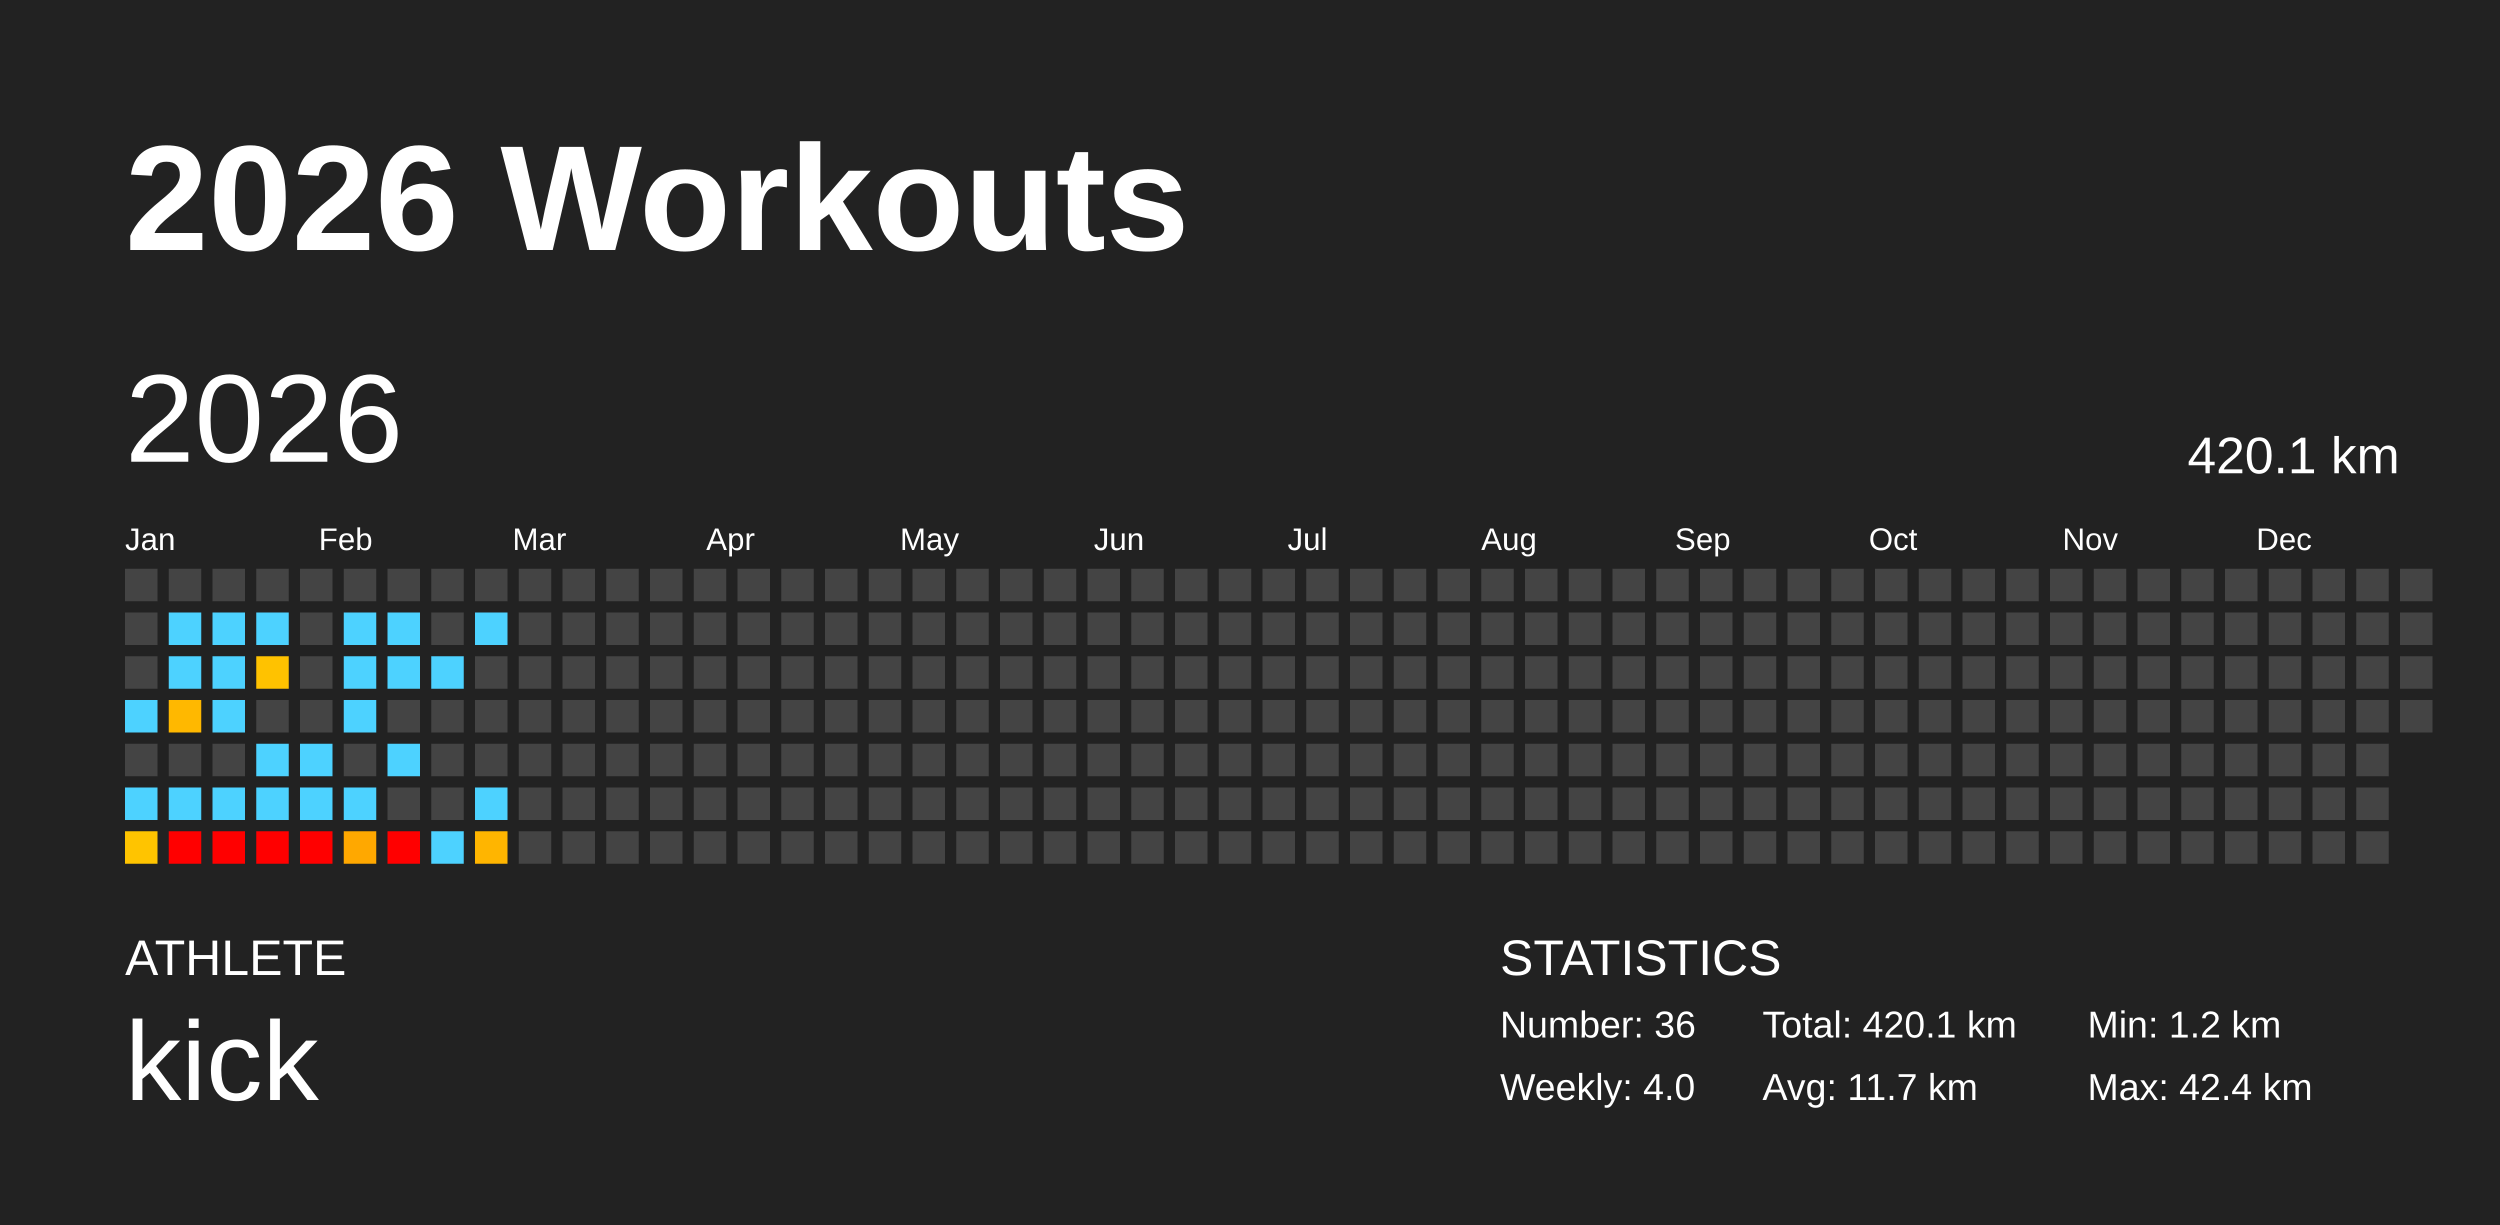
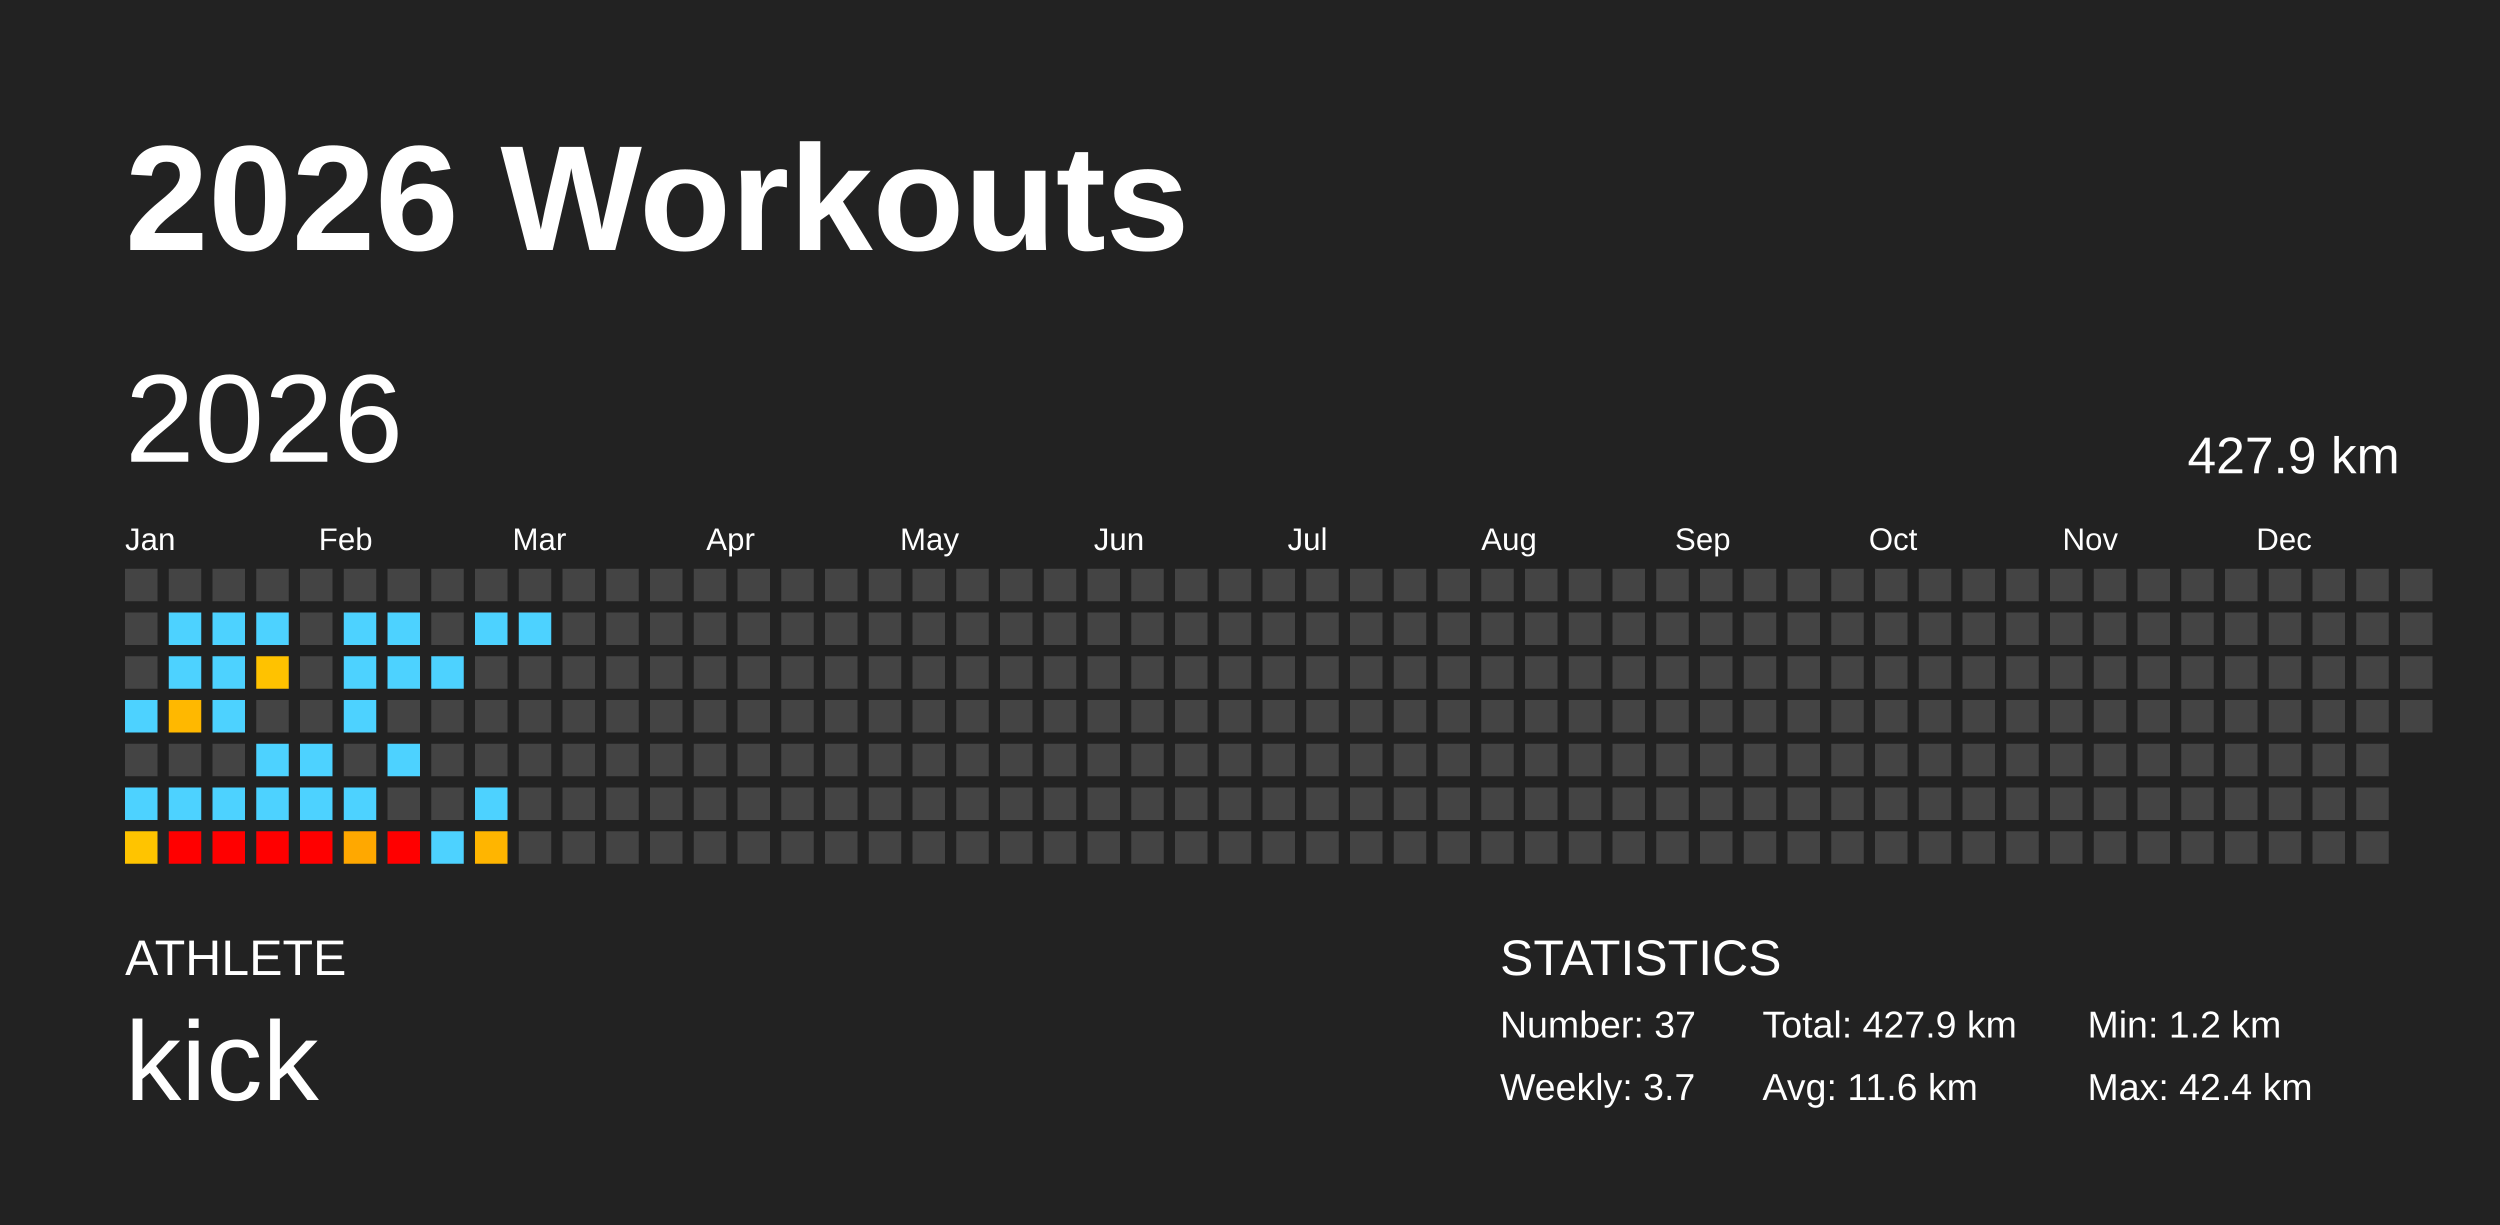
<svg xmlns="http://www.w3.org/2000/svg" baseProfile="full" height="98mm" version="1.1" viewBox="0,0,200,98" width="200mm">
  <defs />
  <rect fill="#222222" height="98" width="200" x="0" y="0" />
  <text fill="#FFFFFF" style="font-size:12px; font-family:Arial; font-weight:bold;" x="10" y="20">2026 Workouts</text>
  <text fill="#FFFFFF" style="font-size:4px; font-family:Arial" x="10" y="78">ATHLETE</text>
  <text fill="#FFFFFF" style="font-size:9px; font-family:Arial" x="10" y="88">kick</text>
  <text fill="#FFFFFF" style="font-size:4px; font-family:Arial" x="120" y="78">STATISTICS</text>
-   <text fill="#FFFFFF" style="font-size:3px; font-family:Arial" x="120" y="83">Number: 36</text>
-   <text fill="#FFFFFF" style="font-size:3px; font-family:Arial" x="120" y="88">Weekly: 4.0</text>
-   <text fill="#FFFFFF" style="font-size:3px; font-family:Arial" x="141" y="83">Total: 420.1 km</text>
-   <text fill="#FFFFFF" style="font-size:3px; font-family:Arial" x="141" y="88">Avg: 11.7 km</text>
+   <text fill="#FFFFFF" style="font-size:3px; font-family:Arial" x="120" y="83">Number: 37</text>
+   <text fill="#FFFFFF" style="font-size:3px; font-family:Arial" x="120" y="88">Weekly: 3.7</text>
+   <text fill="#FFFFFF" style="font-size:3px; font-family:Arial" x="141" y="83">Total: 427.9 km</text>
+   <text fill="#FFFFFF" style="font-size:3px; font-family:Arial" x="141" y="88">Avg: 11.6 km</text>
  <text fill="#FFFFFF" style="font-size:3px; font-family:Arial" x="167" y="83">Min: 1.2 km</text>
  <text fill="#FFFFFF" style="font-size:3px; font-family:Arial" x="167" y="88">Max: 42.4 km</text>
  <text dominant-baseline="hanging" fill="#FFFFFF" style="font-size:10.0px; font-family:Arial;" x="10" y="30">2026</text>
-   <text dominant-baseline="hanging" fill="#FFFFFF" style="font-size:4.125px; font-family:Arial;" x="175" y="35">420.1 km</text>
+   <text dominant-baseline="hanging" fill="#FFFFFF" style="font-size:4.125px; font-family:Arial;" x="175" y="35">427.9 km</text>
  <text fill="#FFFFFF" style="font-size:2.5px; font-family:Arial" x="10.0" y="44">Jan</text>
  <text fill="#FFFFFF" style="font-size:2.5px; font-family:Arial" x="25.5" y="44">Feb</text>
  <text fill="#FFFFFF" style="font-size:2.5px; font-family:Arial" x="41.0" y="44">Mar</text>
  <text fill="#FFFFFF" style="font-size:2.5px; font-family:Arial" x="56.5" y="44">Apr</text>
  <text fill="#FFFFFF" style="font-size:2.5px; font-family:Arial" x="72.0" y="44">May</text>
  <text fill="#FFFFFF" style="font-size:2.5px; font-family:Arial" x="87.5" y="44">Jun</text>
  <text fill="#FFFFFF" style="font-size:2.5px; font-family:Arial" x="103.0" y="44">Jul</text>
  <text fill="#FFFFFF" style="font-size:2.5px; font-family:Arial" x="118.5" y="44">Aug</text>
  <text fill="#FFFFFF" style="font-size:2.5px; font-family:Arial" x="134.0" y="44">Sep</text>
  <text fill="#FFFFFF" style="font-size:2.5px; font-family:Arial" x="149.5" y="44">Oct</text>
  <text fill="#FFFFFF" style="font-size:2.5px; font-family:Arial" x="165.0" y="44">Nov</text>
  <text fill="#FFFFFF" style="font-size:2.5px; font-family:Arial" x="180.5" y="44">Dec</text>
  <rect fill="#444444" height="2.6" width="2.6" x="10.0" y="45.5" />
  <rect fill="#444444" height="2.6" width="2.6" x="10.0" y="49.0" />
  <rect fill="#444444" height="2.6" width="2.6" x="10.0" y="52.5" />
  <rect fill="#4dd2ff" height="2.6" width="2.6" x="10.0" y="56.0" />
  <rect fill="#444444" height="2.6" width="2.6" x="10.0" y="59.5" />
  <rect fill="#4dd2ff" height="2.6" width="2.6" x="10.0" y="63.0" />
  <rect fill="#ffc400" height="2.6" width="2.6" x="10.0" y="66.5" />
  <rect fill="#444444" height="2.6" width="2.6" x="13.5" y="45.5" />
  <rect fill="#4dd2ff" height="2.6" width="2.6" x="13.5" y="49.0" />
  <rect fill="#4dd2ff" height="2.6" width="2.6" x="13.5" y="52.5" />
  <rect fill="#ffb800" height="2.6" width="2.6" x="13.5" y="56.0" />
  <rect fill="#444444" height="2.6" width="2.6" x="13.5" y="59.5" />
  <rect fill="#4dd2ff" height="2.6" width="2.6" x="13.5" y="63.0" />
  <rect fill="red" height="2.6" width="2.6" x="13.5" y="66.5" />
  <rect fill="#444444" height="2.6" width="2.6" x="17.0" y="45.5" />
  <rect fill="#4dd2ff" height="2.6" width="2.6" x="17.0" y="49.0" />
  <rect fill="#4dd2ff" height="2.6" width="2.6" x="17.0" y="52.5" />
  <rect fill="#4dd2ff" height="2.6" width="2.6" x="17.0" y="56.0" />
  <rect fill="#444444" height="2.6" width="2.6" x="17.0" y="59.5" />
  <rect fill="#4dd2ff" height="2.6" width="2.6" x="17.0" y="63.0" />
  <rect fill="red" height="2.6" width="2.6" x="17.0" y="66.5" />
  <rect fill="#444444" height="2.6" width="2.6" x="20.5" y="45.5" />
  <rect fill="#4dd2ff" height="2.6" width="2.6" x="20.5" y="49.0" />
  <rect fill="#ffc200" height="2.6" width="2.6" x="20.5" y="52.5" />
  <rect fill="#444444" height="2.6" width="2.6" x="20.5" y="56.0" />
  <rect fill="#4dd2ff" height="2.6" width="2.6" x="20.5" y="59.5" />
  <rect fill="#4dd2ff" height="2.6" width="2.6" x="20.5" y="63.0" />
  <rect fill="red" height="2.6" width="2.6" x="20.5" y="66.5" />
  <rect fill="#444444" height="2.6" width="2.6" x="24.0" y="45.5" />
  <rect fill="#444444" height="2.6" width="2.6" x="24.0" y="49.0" />
  <rect fill="#444444" height="2.6" width="2.6" x="24.0" y="52.5" />
  <rect fill="#444444" height="2.6" width="2.6" x="24.0" y="56.0" />
  <rect fill="#4dd2ff" height="2.6" width="2.6" x="24.0" y="59.5" />
  <rect fill="#4dd2ff" height="2.6" width="2.6" x="24.0" y="63.0" />
  <rect fill="red" height="2.6" width="2.6" x="24.0" y="66.5" />
  <rect fill="#444444" height="2.6" width="2.6" x="27.5" y="45.5" />
  <rect fill="#4dd2ff" height="2.6" width="2.6" x="27.5" y="49.0" />
  <rect fill="#4dd2ff" height="2.6" width="2.6" x="27.5" y="52.5" />
  <rect fill="#4dd2ff" height="2.6" width="2.6" x="27.5" y="56.0" />
  <rect fill="#444444" height="2.6" width="2.6" x="27.5" y="59.5" />
  <rect fill="#4dd2ff" height="2.6" width="2.6" x="27.5" y="63.0" />
  <rect fill="#ffa800" height="2.6" width="2.6" x="27.5" y="66.5" />
  <rect fill="#444444" height="2.6" width="2.6" x="31.0" y="45.5" />
  <rect fill="#4dd2ff" height="2.6" width="2.6" x="31.0" y="49.0" />
  <rect fill="#4dd2ff" height="2.6" width="2.6" x="31.0" y="52.5" />
  <rect fill="#444444" height="2.6" width="2.6" x="31.0" y="56.0" />
  <rect fill="#4dd2ff" height="2.6" width="2.6" x="31.0" y="59.5" />
  <rect fill="#444444" height="2.6" width="2.6" x="31.0" y="63.0" />
  <rect fill="red" height="2.6" width="2.6" x="31.0" y="66.5" />
  <rect fill="#444444" height="2.6" width="2.6" x="34.5" y="45.5" />
  <rect fill="#444444" height="2.6" width="2.6" x="34.5" y="49.0" />
  <rect fill="#4dd2ff" height="2.6" width="2.6" x="34.5" y="52.5" />
  <rect fill="#444444" height="2.6" width="2.6" x="34.5" y="56.0" />
  <rect fill="#444444" height="2.6" width="2.6" x="34.5" y="59.5" />
  <rect fill="#444444" height="2.6" width="2.6" x="34.5" y="63.0" />
  <rect fill="#4dd2ff" height="2.6" width="2.6" x="34.5" y="66.5" />
  <rect fill="#444444" height="2.6" width="2.6" x="38.0" y="45.5" />
  <rect fill="#4dd2ff" height="2.6" width="2.6" x="38.0" y="49.0" />
  <rect fill="#444444" height="2.6" width="2.6" x="38.0" y="52.5" />
  <rect fill="#444444" height="2.6" width="2.6" x="38.0" y="56.0" />
  <rect fill="#444444" height="2.6" width="2.6" x="38.0" y="59.5" />
  <rect fill="#4dd2ff" height="2.6" width="2.6" x="38.0" y="63.0" />
  <rect fill="#ffb500" height="2.6" width="2.6" x="38.0" y="66.5" />
  <rect fill="#444444" height="2.6" width="2.6" x="41.5" y="45.5" />
-   <rect fill="#444444" height="2.6" width="2.6" x="41.5" y="49.0" />
+   <rect fill="#4dd2ff" height="2.6" width="2.6" x="41.5" y="49.0" />
  <rect fill="#444444" height="2.6" width="2.6" x="41.5" y="52.5" />
  <rect fill="#444444" height="2.6" width="2.6" x="41.5" y="56.0" />
  <rect fill="#444444" height="2.6" width="2.6" x="41.5" y="59.5" />
  <rect fill="#444444" height="2.6" width="2.6" x="41.5" y="63.0" />
  <rect fill="#444444" height="2.6" width="2.6" x="41.5" y="66.5" />
  <rect fill="#444444" height="2.6" width="2.6" x="45.0" y="45.5" />
  <rect fill="#444444" height="2.6" width="2.6" x="45.0" y="49.0" />
  <rect fill="#444444" height="2.6" width="2.6" x="45.0" y="52.5" />
  <rect fill="#444444" height="2.6" width="2.6" x="45.0" y="56.0" />
  <rect fill="#444444" height="2.6" width="2.6" x="45.0" y="59.5" />
  <rect fill="#444444" height="2.6" width="2.6" x="45.0" y="63.0" />
  <rect fill="#444444" height="2.6" width="2.6" x="45.0" y="66.5" />
  <rect fill="#444444" height="2.6" width="2.6" x="48.5" y="45.5" />
  <rect fill="#444444" height="2.6" width="2.6" x="48.5" y="49.0" />
  <rect fill="#444444" height="2.6" width="2.6" x="48.5" y="52.5" />
  <rect fill="#444444" height="2.6" width="2.6" x="48.5" y="56.0" />
  <rect fill="#444444" height="2.6" width="2.6" x="48.5" y="59.5" />
  <rect fill="#444444" height="2.6" width="2.6" x="48.5" y="63.0" />
  <rect fill="#444444" height="2.6" width="2.6" x="48.5" y="66.5" />
  <rect fill="#444444" height="2.6" width="2.6" x="52.0" y="45.5" />
  <rect fill="#444444" height="2.6" width="2.6" x="52.0" y="49.0" />
  <rect fill="#444444" height="2.6" width="2.6" x="52.0" y="52.5" />
  <rect fill="#444444" height="2.6" width="2.6" x="52.0" y="56.0" />
  <rect fill="#444444" height="2.6" width="2.6" x="52.0" y="59.5" />
  <rect fill="#444444" height="2.6" width="2.6" x="52.0" y="63.0" />
  <rect fill="#444444" height="2.6" width="2.6" x="52.0" y="66.5" />
  <rect fill="#444444" height="2.6" width="2.6" x="55.5" y="45.5" />
  <rect fill="#444444" height="2.6" width="2.6" x="55.5" y="49.0" />
  <rect fill="#444444" height="2.6" width="2.6" x="55.5" y="52.5" />
  <rect fill="#444444" height="2.6" width="2.6" x="55.5" y="56.0" />
  <rect fill="#444444" height="2.6" width="2.6" x="55.5" y="59.5" />
  <rect fill="#444444" height="2.6" width="2.6" x="55.5" y="63.0" />
  <rect fill="#444444" height="2.6" width="2.6" x="55.5" y="66.5" />
  <rect fill="#444444" height="2.6" width="2.6" x="59.0" y="45.5" />
  <rect fill="#444444" height="2.6" width="2.6" x="59.0" y="49.0" />
  <rect fill="#444444" height="2.6" width="2.6" x="59.0" y="52.5" />
  <rect fill="#444444" height="2.6" width="2.6" x="59.0" y="56.0" />
  <rect fill="#444444" height="2.6" width="2.6" x="59.0" y="59.5" />
  <rect fill="#444444" height="2.6" width="2.6" x="59.0" y="63.0" />
  <rect fill="#444444" height="2.6" width="2.6" x="59.0" y="66.5" />
  <rect fill="#444444" height="2.6" width="2.6" x="62.5" y="45.5" />
  <rect fill="#444444" height="2.6" width="2.6" x="62.5" y="49.0" />
  <rect fill="#444444" height="2.6" width="2.6" x="62.5" y="52.5" />
  <rect fill="#444444" height="2.6" width="2.6" x="62.5" y="56.0" />
  <rect fill="#444444" height="2.6" width="2.6" x="62.5" y="59.5" />
  <rect fill="#444444" height="2.6" width="2.6" x="62.5" y="63.0" />
  <rect fill="#444444" height="2.6" width="2.6" x="62.5" y="66.5" />
  <rect fill="#444444" height="2.6" width="2.6" x="66.0" y="45.5" />
  <rect fill="#444444" height="2.6" width="2.6" x="66.0" y="49.0" />
  <rect fill="#444444" height="2.6" width="2.6" x="66.0" y="52.5" />
  <rect fill="#444444" height="2.6" width="2.6" x="66.0" y="56.0" />
  <rect fill="#444444" height="2.6" width="2.6" x="66.0" y="59.5" />
  <rect fill="#444444" height="2.6" width="2.6" x="66.0" y="63.0" />
  <rect fill="#444444" height="2.6" width="2.6" x="66.0" y="66.5" />
  <rect fill="#444444" height="2.6" width="2.6" x="69.5" y="45.5" />
  <rect fill="#444444" height="2.6" width="2.6" x="69.5" y="49.0" />
  <rect fill="#444444" height="2.6" width="2.6" x="69.5" y="52.5" />
  <rect fill="#444444" height="2.6" width="2.6" x="69.5" y="56.0" />
  <rect fill="#444444" height="2.6" width="2.6" x="69.5" y="59.5" />
  <rect fill="#444444" height="2.6" width="2.6" x="69.5" y="63.0" />
  <rect fill="#444444" height="2.6" width="2.6" x="69.5" y="66.5" />
  <rect fill="#444444" height="2.6" width="2.6" x="73.0" y="45.5" />
  <rect fill="#444444" height="2.6" width="2.6" x="73.0" y="49.0" />
  <rect fill="#444444" height="2.6" width="2.6" x="73.0" y="52.5" />
  <rect fill="#444444" height="2.6" width="2.6" x="73.0" y="56.0" />
  <rect fill="#444444" height="2.6" width="2.6" x="73.0" y="59.5" />
  <rect fill="#444444" height="2.6" width="2.6" x="73.0" y="63.0" />
  <rect fill="#444444" height="2.6" width="2.6" x="73.0" y="66.5" />
  <rect fill="#444444" height="2.6" width="2.6" x="76.5" y="45.5" />
  <rect fill="#444444" height="2.6" width="2.6" x="76.5" y="49.0" />
  <rect fill="#444444" height="2.6" width="2.6" x="76.5" y="52.5" />
  <rect fill="#444444" height="2.6" width="2.6" x="76.5" y="56.0" />
  <rect fill="#444444" height="2.6" width="2.6" x="76.5" y="59.5" />
  <rect fill="#444444" height="2.6" width="2.6" x="76.5" y="63.0" />
  <rect fill="#444444" height="2.6" width="2.6" x="76.5" y="66.5" />
  <rect fill="#444444" height="2.6" width="2.6" x="80.0" y="45.5" />
  <rect fill="#444444" height="2.6" width="2.6" x="80.0" y="49.0" />
  <rect fill="#444444" height="2.6" width="2.6" x="80.0" y="52.5" />
  <rect fill="#444444" height="2.6" width="2.6" x="80.0" y="56.0" />
  <rect fill="#444444" height="2.6" width="2.6" x="80.0" y="59.5" />
  <rect fill="#444444" height="2.6" width="2.6" x="80.0" y="63.0" />
  <rect fill="#444444" height="2.6" width="2.6" x="80.0" y="66.5" />
  <rect fill="#444444" height="2.6" width="2.6" x="83.5" y="45.5" />
  <rect fill="#444444" height="2.6" width="2.6" x="83.5" y="49.0" />
  <rect fill="#444444" height="2.6" width="2.6" x="83.5" y="52.5" />
  <rect fill="#444444" height="2.6" width="2.6" x="83.5" y="56.0" />
  <rect fill="#444444" height="2.6" width="2.6" x="83.5" y="59.5" />
  <rect fill="#444444" height="2.6" width="2.6" x="83.5" y="63.0" />
  <rect fill="#444444" height="2.6" width="2.6" x="83.5" y="66.5" />
  <rect fill="#444444" height="2.6" width="2.6" x="87.0" y="45.5" />
  <rect fill="#444444" height="2.6" width="2.6" x="87.0" y="49.0" />
  <rect fill="#444444" height="2.6" width="2.6" x="87.0" y="52.5" />
  <rect fill="#444444" height="2.6" width="2.6" x="87.0" y="56.0" />
  <rect fill="#444444" height="2.6" width="2.6" x="87.0" y="59.5" />
  <rect fill="#444444" height="2.6" width="2.6" x="87.0" y="63.0" />
  <rect fill="#444444" height="2.6" width="2.6" x="87.0" y="66.5" />
  <rect fill="#444444" height="2.6" width="2.6" x="90.5" y="45.5" />
  <rect fill="#444444" height="2.6" width="2.6" x="90.5" y="49.0" />
  <rect fill="#444444" height="2.6" width="2.6" x="90.5" y="52.5" />
  <rect fill="#444444" height="2.6" width="2.6" x="90.5" y="56.0" />
  <rect fill="#444444" height="2.6" width="2.6" x="90.5" y="59.5" />
  <rect fill="#444444" height="2.6" width="2.6" x="90.5" y="63.0" />
  <rect fill="#444444" height="2.6" width="2.6" x="90.5" y="66.5" />
  <rect fill="#444444" height="2.6" width="2.6" x="94.0" y="45.5" />
  <rect fill="#444444" height="2.6" width="2.6" x="94.0" y="49.0" />
  <rect fill="#444444" height="2.6" width="2.6" x="94.0" y="52.5" />
  <rect fill="#444444" height="2.6" width="2.6" x="94.0" y="56.0" />
  <rect fill="#444444" height="2.6" width="2.6" x="94.0" y="59.5" />
  <rect fill="#444444" height="2.6" width="2.6" x="94.0" y="63.0" />
  <rect fill="#444444" height="2.6" width="2.6" x="94.0" y="66.5" />
  <rect fill="#444444" height="2.6" width="2.6" x="97.5" y="45.5" />
  <rect fill="#444444" height="2.6" width="2.6" x="97.5" y="49.0" />
  <rect fill="#444444" height="2.6" width="2.6" x="97.5" y="52.5" />
  <rect fill="#444444" height="2.6" width="2.6" x="97.5" y="56.0" />
  <rect fill="#444444" height="2.6" width="2.6" x="97.5" y="59.5" />
  <rect fill="#444444" height="2.6" width="2.6" x="97.5" y="63.0" />
  <rect fill="#444444" height="2.6" width="2.6" x="97.5" y="66.5" />
  <rect fill="#444444" height="2.6" width="2.6" x="101.0" y="45.5" />
  <rect fill="#444444" height="2.6" width="2.6" x="101.0" y="49.0" />
  <rect fill="#444444" height="2.6" width="2.6" x="101.0" y="52.5" />
  <rect fill="#444444" height="2.6" width="2.6" x="101.0" y="56.0" />
  <rect fill="#444444" height="2.6" width="2.6" x="101.0" y="59.5" />
  <rect fill="#444444" height="2.6" width="2.6" x="101.0" y="63.0" />
  <rect fill="#444444" height="2.6" width="2.6" x="101.0" y="66.5" />
  <rect fill="#444444" height="2.6" width="2.6" x="104.5" y="45.5" />
  <rect fill="#444444" height="2.6" width="2.6" x="104.5" y="49.0" />
  <rect fill="#444444" height="2.6" width="2.6" x="104.5" y="52.5" />
  <rect fill="#444444" height="2.6" width="2.6" x="104.5" y="56.0" />
  <rect fill="#444444" height="2.6" width="2.6" x="104.5" y="59.5" />
  <rect fill="#444444" height="2.6" width="2.6" x="104.5" y="63.0" />
  <rect fill="#444444" height="2.6" width="2.6" x="104.5" y="66.5" />
  <rect fill="#444444" height="2.6" width="2.6" x="108.0" y="45.5" />
  <rect fill="#444444" height="2.6" width="2.6" x="108.0" y="49.0" />
  <rect fill="#444444" height="2.6" width="2.6" x="108.0" y="52.5" />
  <rect fill="#444444" height="2.6" width="2.6" x="108.0" y="56.0" />
  <rect fill="#444444" height="2.6" width="2.6" x="108.0" y="59.5" />
  <rect fill="#444444" height="2.6" width="2.6" x="108.0" y="63.0" />
  <rect fill="#444444" height="2.6" width="2.6" x="108.0" y="66.5" />
  <rect fill="#444444" height="2.6" width="2.6" x="111.5" y="45.5" />
  <rect fill="#444444" height="2.6" width="2.6" x="111.5" y="49.0" />
  <rect fill="#444444" height="2.6" width="2.6" x="111.5" y="52.5" />
  <rect fill="#444444" height="2.6" width="2.6" x="111.5" y="56.0" />
  <rect fill="#444444" height="2.6" width="2.6" x="111.5" y="59.5" />
  <rect fill="#444444" height="2.6" width="2.6" x="111.5" y="63.0" />
  <rect fill="#444444" height="2.6" width="2.6" x="111.5" y="66.5" />
  <rect fill="#444444" height="2.6" width="2.6" x="115.0" y="45.5" />
  <rect fill="#444444" height="2.6" width="2.6" x="115.0" y="49.0" />
  <rect fill="#444444" height="2.6" width="2.6" x="115.0" y="52.5" />
  <rect fill="#444444" height="2.6" width="2.6" x="115.0" y="56.0" />
  <rect fill="#444444" height="2.6" width="2.6" x="115.0" y="59.5" />
  <rect fill="#444444" height="2.6" width="2.6" x="115.0" y="63.0" />
  <rect fill="#444444" height="2.6" width="2.6" x="115.0" y="66.5" />
  <rect fill="#444444" height="2.6" width="2.6" x="118.5" y="45.5" />
  <rect fill="#444444" height="2.6" width="2.6" x="118.5" y="49.0" />
  <rect fill="#444444" height="2.6" width="2.6" x="118.5" y="52.5" />
  <rect fill="#444444" height="2.6" width="2.6" x="118.5" y="56.0" />
  <rect fill="#444444" height="2.6" width="2.6" x="118.5" y="59.5" />
  <rect fill="#444444" height="2.6" width="2.6" x="118.5" y="63.0" />
  <rect fill="#444444" height="2.6" width="2.6" x="118.5" y="66.5" />
  <rect fill="#444444" height="2.6" width="2.6" x="122.0" y="45.5" />
  <rect fill="#444444" height="2.6" width="2.6" x="122.0" y="49.0" />
  <rect fill="#444444" height="2.6" width="2.6" x="122.0" y="52.5" />
  <rect fill="#444444" height="2.6" width="2.6" x="122.0" y="56.0" />
  <rect fill="#444444" height="2.6" width="2.6" x="122.0" y="59.5" />
  <rect fill="#444444" height="2.6" width="2.6" x="122.0" y="63.0" />
  <rect fill="#444444" height="2.6" width="2.6" x="122.0" y="66.5" />
  <rect fill="#444444" height="2.6" width="2.6" x="125.5" y="45.5" />
  <rect fill="#444444" height="2.6" width="2.6" x="125.5" y="49.0" />
  <rect fill="#444444" height="2.6" width="2.6" x="125.5" y="52.5" />
  <rect fill="#444444" height="2.6" width="2.6" x="125.5" y="56.0" />
  <rect fill="#444444" height="2.6" width="2.6" x="125.5" y="59.5" />
  <rect fill="#444444" height="2.6" width="2.6" x="125.5" y="63.0" />
  <rect fill="#444444" height="2.6" width="2.6" x="125.5" y="66.5" />
  <rect fill="#444444" height="2.6" width="2.6" x="129.0" y="45.5" />
  <rect fill="#444444" height="2.6" width="2.6" x="129.0" y="49.0" />
  <rect fill="#444444" height="2.6" width="2.6" x="129.0" y="52.5" />
  <rect fill="#444444" height="2.6" width="2.6" x="129.0" y="56.0" />
  <rect fill="#444444" height="2.6" width="2.6" x="129.0" y="59.5" />
  <rect fill="#444444" height="2.6" width="2.6" x="129.0" y="63.0" />
  <rect fill="#444444" height="2.6" width="2.6" x="129.0" y="66.5" />
  <rect fill="#444444" height="2.6" width="2.6" x="132.5" y="45.5" />
  <rect fill="#444444" height="2.6" width="2.6" x="132.5" y="49.0" />
  <rect fill="#444444" height="2.6" width="2.6" x="132.5" y="52.5" />
  <rect fill="#444444" height="2.6" width="2.6" x="132.5" y="56.0" />
  <rect fill="#444444" height="2.6" width="2.6" x="132.5" y="59.5" />
  <rect fill="#444444" height="2.6" width="2.6" x="132.5" y="63.0" />
  <rect fill="#444444" height="2.6" width="2.6" x="132.5" y="66.5" />
  <rect fill="#444444" height="2.6" width="2.6" x="136.0" y="45.5" />
  <rect fill="#444444" height="2.6" width="2.6" x="136.0" y="49.0" />
  <rect fill="#444444" height="2.6" width="2.6" x="136.0" y="52.5" />
  <rect fill="#444444" height="2.6" width="2.6" x="136.0" y="56.0" />
  <rect fill="#444444" height="2.6" width="2.6" x="136.0" y="59.5" />
  <rect fill="#444444" height="2.6" width="2.6" x="136.0" y="63.0" />
  <rect fill="#444444" height="2.6" width="2.6" x="136.0" y="66.5" />
  <rect fill="#444444" height="2.6" width="2.6" x="139.5" y="45.5" />
  <rect fill="#444444" height="2.6" width="2.6" x="139.5" y="49.0" />
  <rect fill="#444444" height="2.6" width="2.6" x="139.5" y="52.5" />
  <rect fill="#444444" height="2.6" width="2.6" x="139.5" y="56.0" />
  <rect fill="#444444" height="2.6" width="2.6" x="139.5" y="59.5" />
  <rect fill="#444444" height="2.6" width="2.6" x="139.5" y="63.0" />
  <rect fill="#444444" height="2.6" width="2.6" x="139.5" y="66.5" />
  <rect fill="#444444" height="2.6" width="2.6" x="143.0" y="45.5" />
  <rect fill="#444444" height="2.6" width="2.6" x="143.0" y="49.0" />
  <rect fill="#444444" height="2.6" width="2.6" x="143.0" y="52.5" />
  <rect fill="#444444" height="2.6" width="2.6" x="143.0" y="56.0" />
  <rect fill="#444444" height="2.6" width="2.6" x="143.0" y="59.5" />
  <rect fill="#444444" height="2.6" width="2.6" x="143.0" y="63.0" />
  <rect fill="#444444" height="2.6" width="2.6" x="143.0" y="66.5" />
  <rect fill="#444444" height="2.6" width="2.6" x="146.5" y="45.5" />
  <rect fill="#444444" height="2.6" width="2.6" x="146.5" y="49.0" />
  <rect fill="#444444" height="2.6" width="2.6" x="146.5" y="52.5" />
  <rect fill="#444444" height="2.6" width="2.6" x="146.5" y="56.0" />
  <rect fill="#444444" height="2.6" width="2.6" x="146.5" y="59.5" />
  <rect fill="#444444" height="2.6" width="2.6" x="146.5" y="63.0" />
  <rect fill="#444444" height="2.6" width="2.6" x="146.5" y="66.5" />
  <rect fill="#444444" height="2.6" width="2.6" x="150.0" y="45.5" />
  <rect fill="#444444" height="2.6" width="2.6" x="150.0" y="49.0" />
  <rect fill="#444444" height="2.6" width="2.6" x="150.0" y="52.5" />
  <rect fill="#444444" height="2.6" width="2.6" x="150.0" y="56.0" />
  <rect fill="#444444" height="2.6" width="2.6" x="150.0" y="59.5" />
  <rect fill="#444444" height="2.6" width="2.6" x="150.0" y="63.0" />
  <rect fill="#444444" height="2.6" width="2.6" x="150.0" y="66.5" />
  <rect fill="#444444" height="2.6" width="2.6" x="153.5" y="45.5" />
  <rect fill="#444444" height="2.6" width="2.6" x="153.5" y="49.0" />
  <rect fill="#444444" height="2.6" width="2.6" x="153.5" y="52.5" />
  <rect fill="#444444" height="2.6" width="2.6" x="153.5" y="56.0" />
  <rect fill="#444444" height="2.6" width="2.6" x="153.5" y="59.5" />
  <rect fill="#444444" height="2.6" width="2.6" x="153.5" y="63.0" />
  <rect fill="#444444" height="2.6" width="2.6" x="153.5" y="66.5" />
  <rect fill="#444444" height="2.6" width="2.6" x="157.0" y="45.5" />
  <rect fill="#444444" height="2.6" width="2.6" x="157.0" y="49.0" />
  <rect fill="#444444" height="2.6" width="2.6" x="157.0" y="52.5" />
  <rect fill="#444444" height="2.6" width="2.6" x="157.0" y="56.0" />
  <rect fill="#444444" height="2.6" width="2.6" x="157.0" y="59.5" />
  <rect fill="#444444" height="2.6" width="2.6" x="157.0" y="63.0" />
  <rect fill="#444444" height="2.6" width="2.6" x="157.0" y="66.5" />
  <rect fill="#444444" height="2.6" width="2.6" x="160.5" y="45.5" />
  <rect fill="#444444" height="2.6" width="2.6" x="160.5" y="49.0" />
  <rect fill="#444444" height="2.6" width="2.6" x="160.5" y="52.5" />
  <rect fill="#444444" height="2.6" width="2.6" x="160.5" y="56.0" />
  <rect fill="#444444" height="2.6" width="2.6" x="160.5" y="59.5" />
  <rect fill="#444444" height="2.6" width="2.6" x="160.5" y="63.0" />
  <rect fill="#444444" height="2.6" width="2.6" x="160.5" y="66.5" />
  <rect fill="#444444" height="2.6" width="2.6" x="164.0" y="45.5" />
  <rect fill="#444444" height="2.6" width="2.6" x="164.0" y="49.0" />
  <rect fill="#444444" height="2.6" width="2.6" x="164.0" y="52.5" />
  <rect fill="#444444" height="2.6" width="2.6" x="164.0" y="56.0" />
  <rect fill="#444444" height="2.6" width="2.6" x="164.0" y="59.5" />
  <rect fill="#444444" height="2.6" width="2.6" x="164.0" y="63.0" />
  <rect fill="#444444" height="2.6" width="2.6" x="164.0" y="66.5" />
  <rect fill="#444444" height="2.6" width="2.6" x="167.5" y="45.5" />
  <rect fill="#444444" height="2.6" width="2.6" x="167.5" y="49.0" />
  <rect fill="#444444" height="2.6" width="2.6" x="167.5" y="52.5" />
  <rect fill="#444444" height="2.6" width="2.6" x="167.5" y="56.0" />
  <rect fill="#444444" height="2.6" width="2.6" x="167.5" y="59.5" />
  <rect fill="#444444" height="2.6" width="2.6" x="167.5" y="63.0" />
  <rect fill="#444444" height="2.6" width="2.6" x="167.5" y="66.5" />
  <rect fill="#444444" height="2.6" width="2.6" x="171.0" y="45.5" />
  <rect fill="#444444" height="2.6" width="2.6" x="171.0" y="49.0" />
  <rect fill="#444444" height="2.6" width="2.6" x="171.0" y="52.5" />
  <rect fill="#444444" height="2.6" width="2.6" x="171.0" y="56.0" />
  <rect fill="#444444" height="2.6" width="2.6" x="171.0" y="59.5" />
  <rect fill="#444444" height="2.6" width="2.6" x="171.0" y="63.0" />
  <rect fill="#444444" height="2.6" width="2.6" x="171.0" y="66.5" />
  <rect fill="#444444" height="2.6" width="2.6" x="174.5" y="45.5" />
  <rect fill="#444444" height="2.6" width="2.6" x="174.5" y="49.0" />
  <rect fill="#444444" height="2.6" width="2.6" x="174.5" y="52.5" />
  <rect fill="#444444" height="2.6" width="2.6" x="174.5" y="56.0" />
  <rect fill="#444444" height="2.6" width="2.6" x="174.5" y="59.5" />
  <rect fill="#444444" height="2.6" width="2.6" x="174.5" y="63.0" />
  <rect fill="#444444" height="2.6" width="2.6" x="174.5" y="66.5" />
  <rect fill="#444444" height="2.6" width="2.6" x="178.0" y="45.5" />
  <rect fill="#444444" height="2.6" width="2.6" x="178.0" y="49.0" />
  <rect fill="#444444" height="2.6" width="2.6" x="178.0" y="52.5" />
  <rect fill="#444444" height="2.6" width="2.6" x="178.0" y="56.0" />
  <rect fill="#444444" height="2.6" width="2.6" x="178.0" y="59.5" />
  <rect fill="#444444" height="2.6" width="2.6" x="178.0" y="63.0" />
  <rect fill="#444444" height="2.6" width="2.6" x="178.0" y="66.5" />
  <rect fill="#444444" height="2.6" width="2.6" x="181.5" y="45.5" />
  <rect fill="#444444" height="2.6" width="2.6" x="181.5" y="49.0" />
  <rect fill="#444444" height="2.6" width="2.6" x="181.5" y="52.5" />
  <rect fill="#444444" height="2.6" width="2.6" x="181.5" y="56.0" />
  <rect fill="#444444" height="2.6" width="2.6" x="181.5" y="59.5" />
  <rect fill="#444444" height="2.6" width="2.6" x="181.5" y="63.0" />
  <rect fill="#444444" height="2.6" width="2.6" x="181.5" y="66.5" />
  <rect fill="#444444" height="2.6" width="2.6" x="185.0" y="45.5" />
  <rect fill="#444444" height="2.6" width="2.6" x="185.0" y="49.0" />
  <rect fill="#444444" height="2.6" width="2.6" x="185.0" y="52.5" />
  <rect fill="#444444" height="2.6" width="2.6" x="185.0" y="56.0" />
  <rect fill="#444444" height="2.6" width="2.6" x="185.0" y="59.5" />
  <rect fill="#444444" height="2.6" width="2.6" x="185.0" y="63.0" />
  <rect fill="#444444" height="2.6" width="2.6" x="185.0" y="66.5" />
  <rect fill="#444444" height="2.6" width="2.6" x="188.5" y="45.5" />
  <rect fill="#444444" height="2.6" width="2.6" x="188.5" y="49.0" />
  <rect fill="#444444" height="2.6" width="2.6" x="188.5" y="52.5" />
  <rect fill="#444444" height="2.6" width="2.6" x="188.5" y="56.0" />
  <rect fill="#444444" height="2.6" width="2.6" x="188.5" y="59.5" />
  <rect fill="#444444" height="2.6" width="2.6" x="188.5" y="63.0" />
  <rect fill="#444444" height="2.6" width="2.6" x="188.5" y="66.5" />
  <rect fill="#444444" height="2.6" width="2.6" x="192.0" y="45.5" />
  <rect fill="#444444" height="2.6" width="2.6" x="192.0" y="49.0" />
  <rect fill="#444444" height="2.6" width="2.6" x="192.0" y="52.5" />
  <rect fill="#444444" height="2.6" width="2.6" x="192.0" y="56.0" />
</svg>
